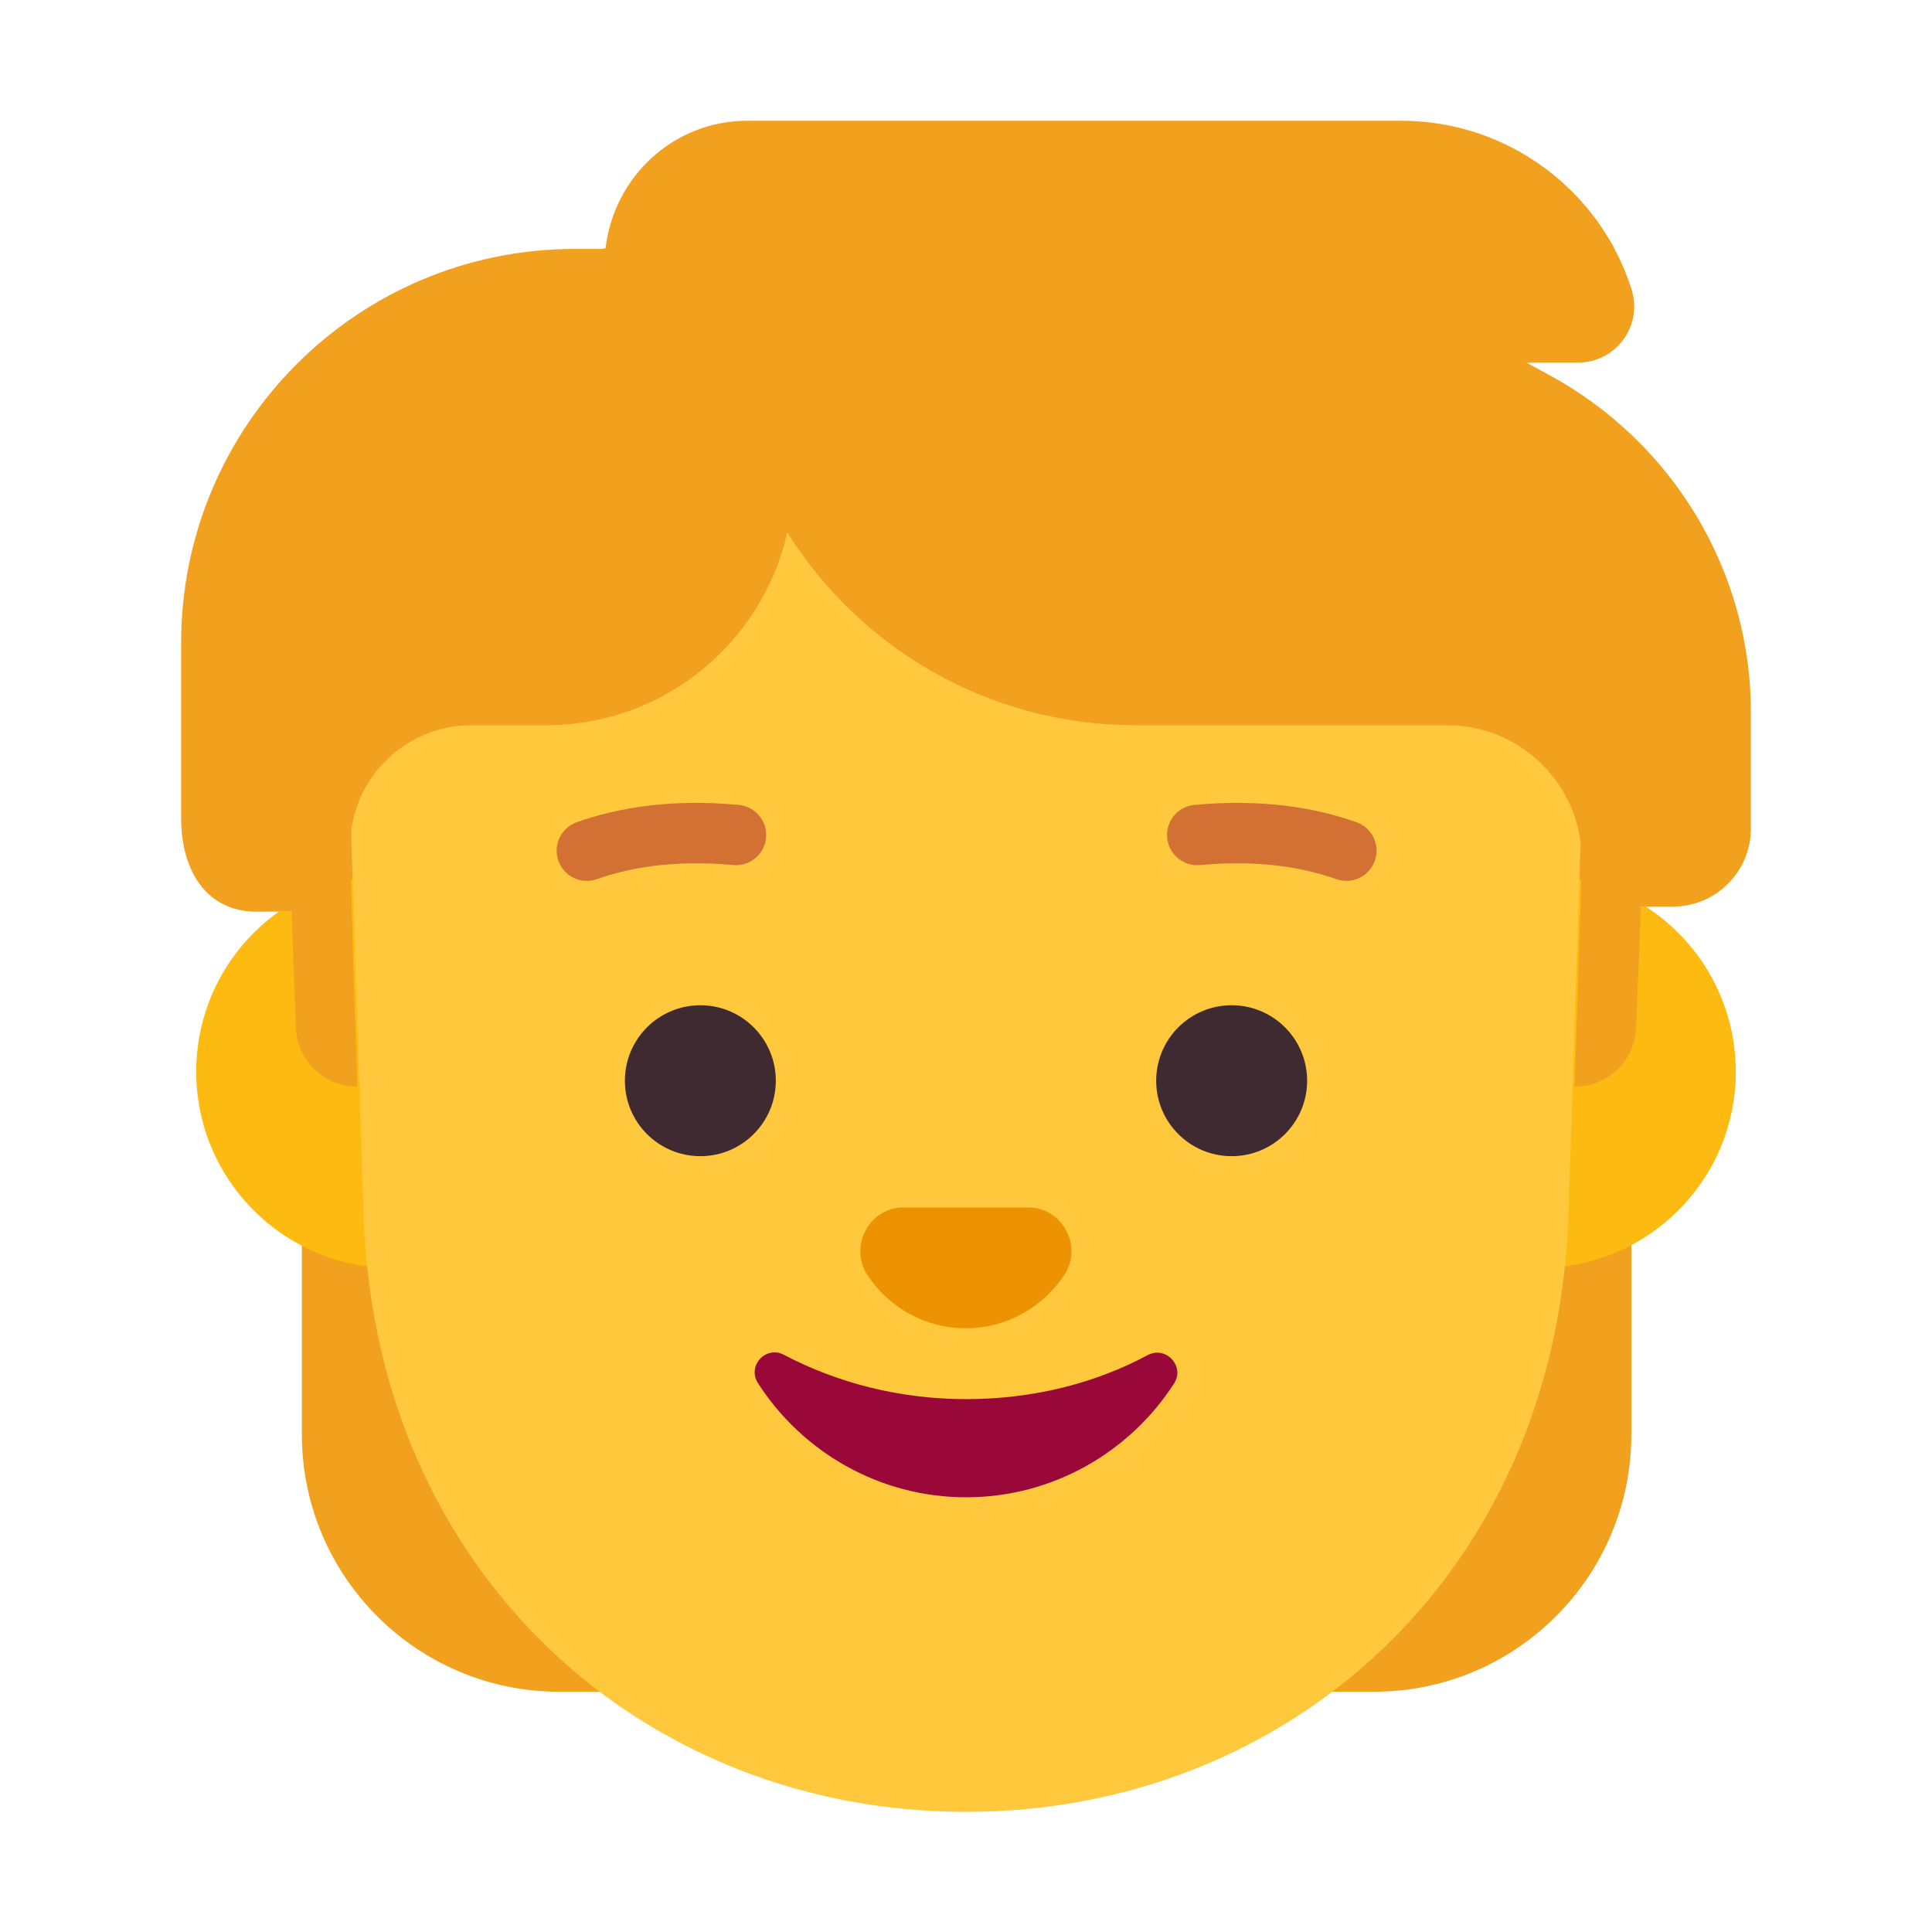
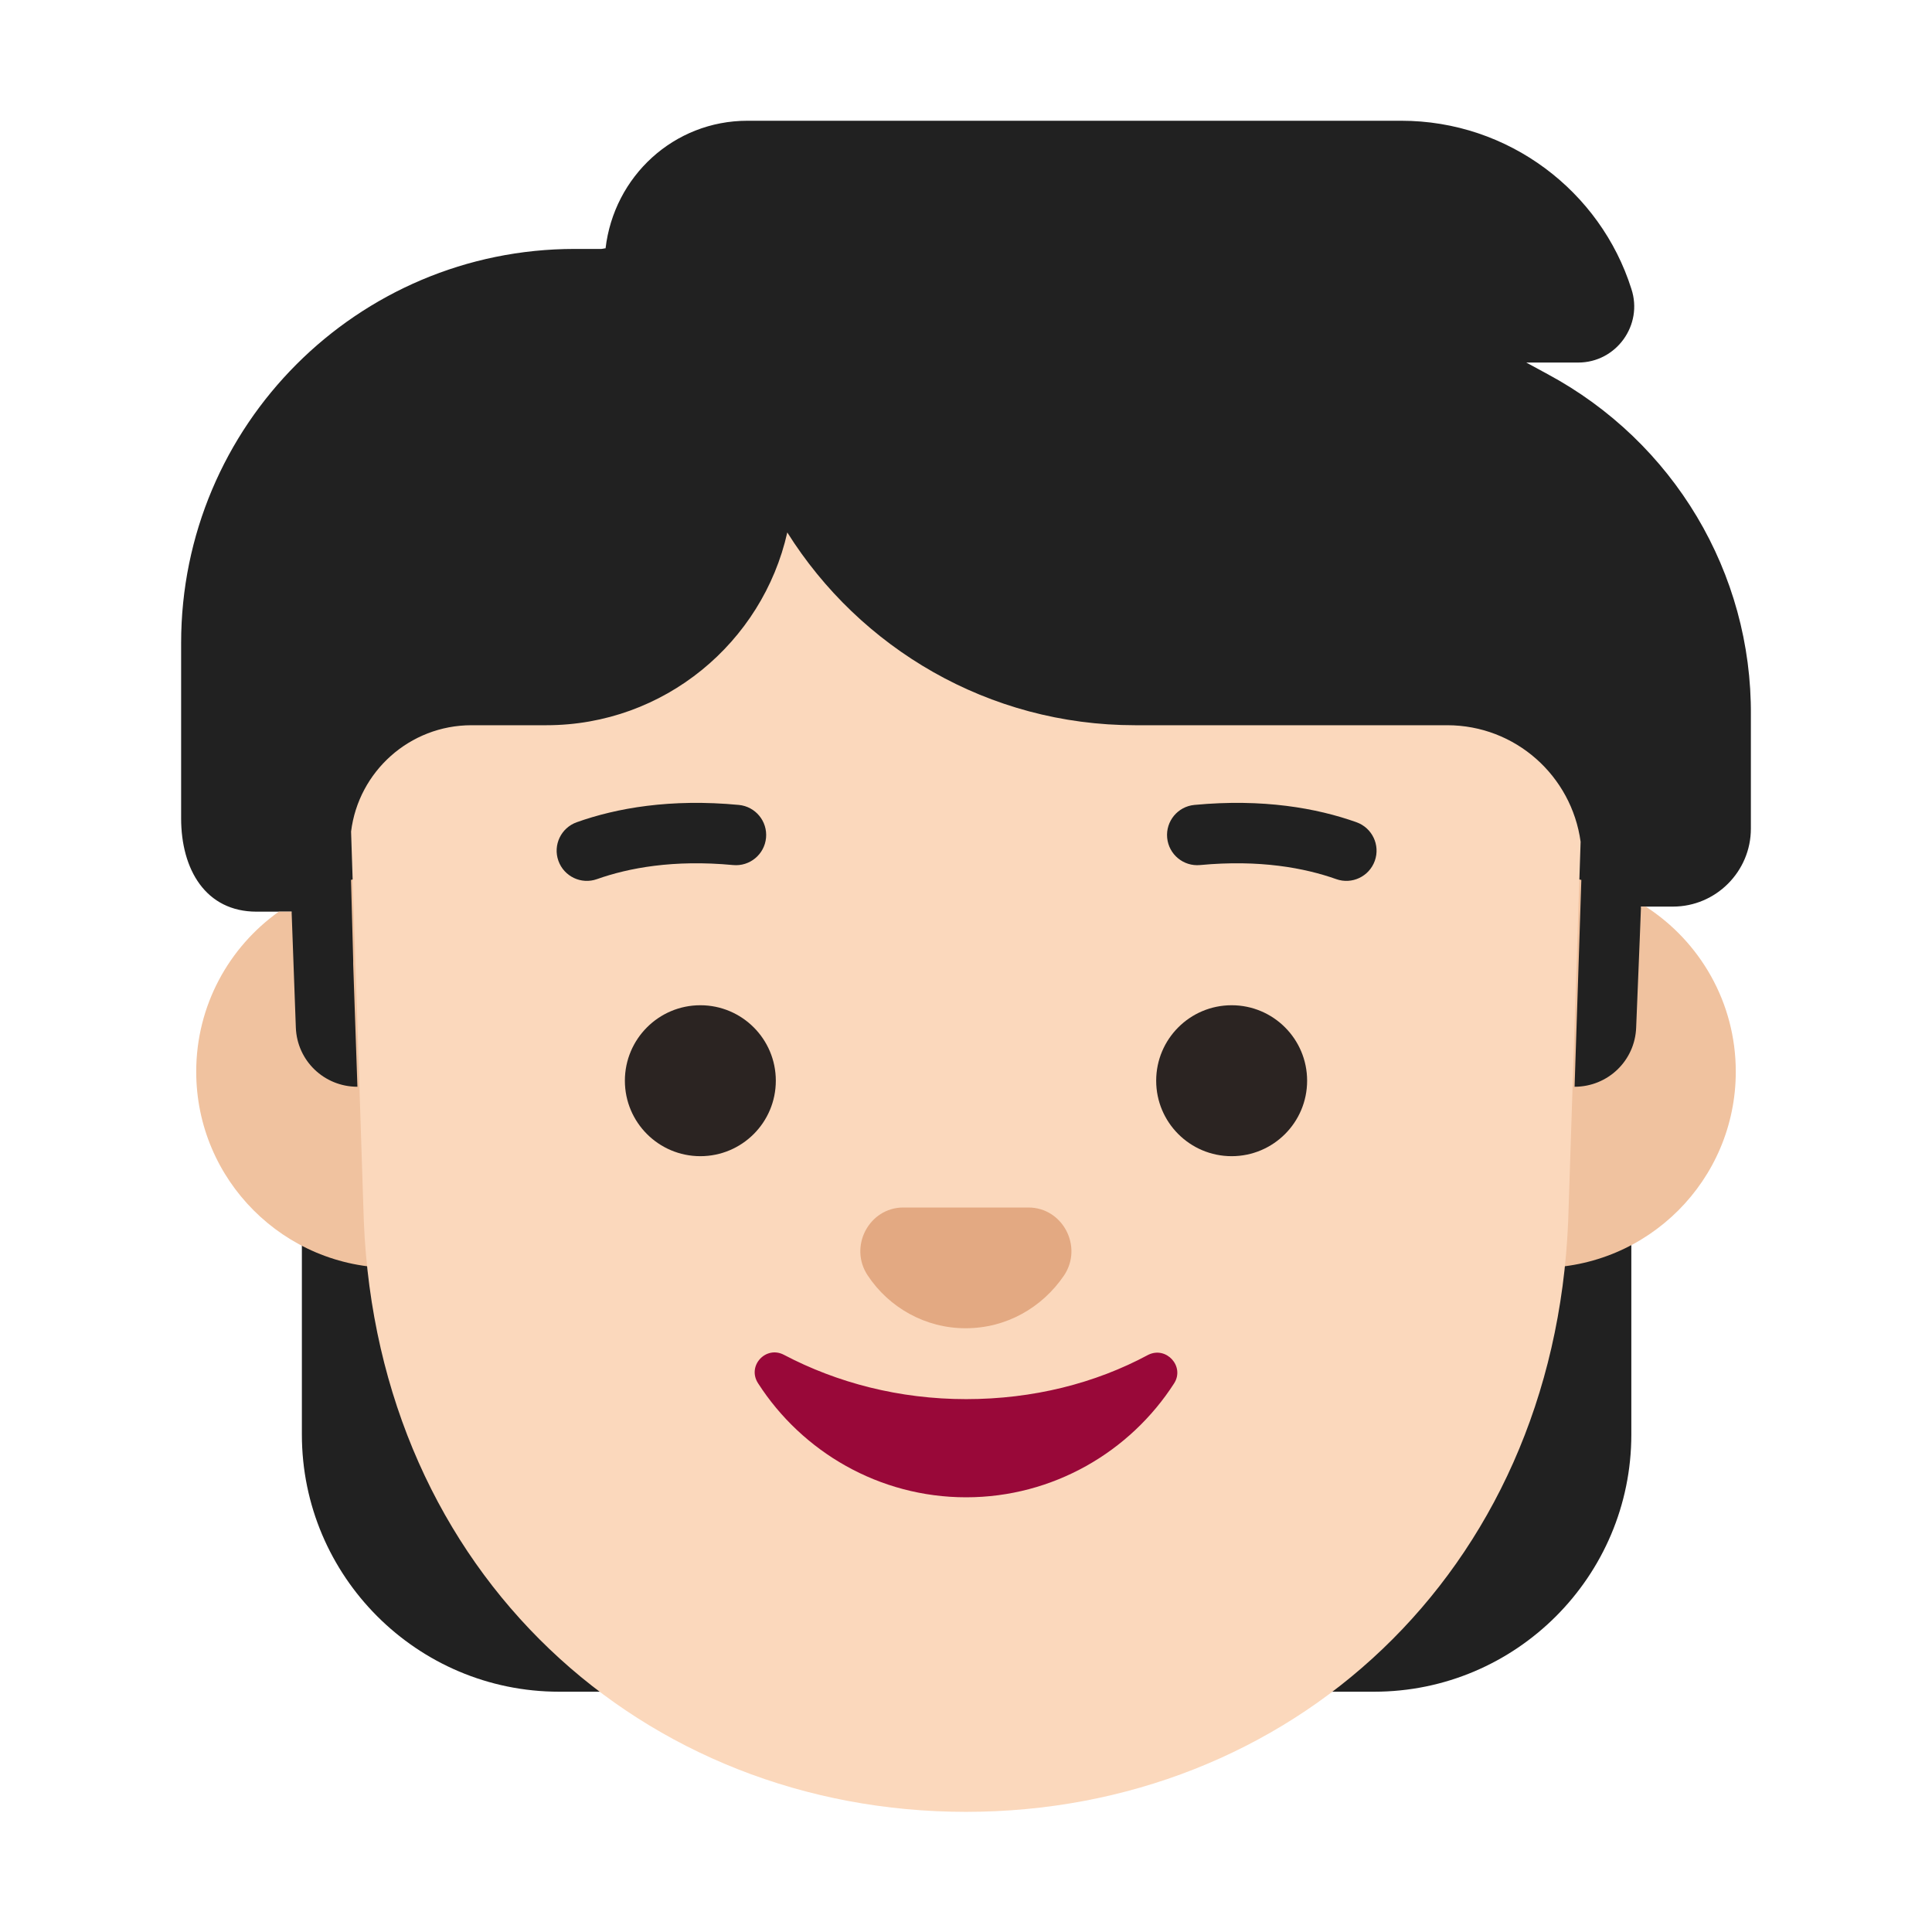
<svg xmlns="http://www.w3.org/2000/svg" width="32" height="32" viewBox="0 0 32 32" fill="none">
-   <path d="M25.63 6.195L25.28 6.005H26.14C26.77 6.005 27.22 5.384 27.02 4.783C26.51 3.171 24.99 2 23.21 2H12.38C11.16 2 10.17 2.921 10.03 4.113C10.02 4.113 10.008 4.115 9.995 4.118C9.982 4.12 9.97 4.123 9.96 4.123H9.52C5.92 4.123 3 7.046 3 10.651V13.554C3 14.4 3.405 15.1 4.25 15.1H4.83L3.9 18.019H5.176L5 19.515V23.76C5 26.11 6.91 28.02 9.26 28.02H10.3V18.019H21.72V28.02H22.76C25.11 28.02 27.02 26.11 27.02 23.76V18.019H28.1L27.18 15.016H27.71C28.42 15.016 29 14.435 29 13.725V11.852C29.02 9.489 27.72 7.317 25.63 6.195Z" fill="#F1A11E" />
-   <path d="M4.618 15.1C3.79 15.689 3.25 16.657 3.25 17.75C3.25 19.545 4.705 21 6.5 21C8.295 21 9.75 19.545 9.75 17.75C9.75 15.955 8.295 14.5 6.5 14.5C6.264 14.5 6.035 14.525 5.814 14.573L5.85 15.907V15.967L5.92 18C5.37 18 4.92 17.57 4.9 17.019L4.83 15.1H4.618Z" fill="#FDBB11" />
-   <path d="M26.192 14.574C25.969 14.525 25.737 14.5 25.5 14.5C23.705 14.5 22.25 15.955 22.25 17.75C22.25 19.545 23.705 21 25.5 21C27.295 21 28.75 19.545 28.75 17.75C28.75 16.603 28.156 15.595 27.258 15.016H27.18L27.16 15.537L27.1 17.019C27.08 17.57 26.63 18 26.08 18L26.192 14.574Z" fill="#FDBB11" />
-   <path d="M5.815 13.773L6.026 20.226C6.265 26.078 10.659 30.01 16 30.01C21.341 30.01 25.735 26.078 25.974 20.226L26.18 13.942C26.03 12.851 25.101 12.012 23.97 12.012H18.8C16.37 12.012 14.24 10.731 13.04 8.819C12.63 10.641 11 12.012 9.05 12.012H7.81C6.783 12.012 5.937 12.782 5.815 13.773Z" fill="#FFC83D" />
+   <path d="M25.63 6.195L25.28 6.005H26.14C26.77 6.005 27.22 5.384 27.02 4.783C26.51 3.171 24.99 2 23.21 2H12.38C11.16 2 10.17 2.921 10.03 4.113C10.02 4.113 10.008 4.115 9.995 4.118C9.982 4.12 9.97 4.123 9.96 4.123H9.52C5.92 4.123 3 7.046 3 10.651V13.554C3 14.4 3.405 15.1 4.25 15.1H4.83L3.9 18.019H5.176L5 19.515V23.76C5 26.11 6.91 28.02 9.26 28.02H10.3V18.019H21.72V28.02H22.76C25.11 28.02 27.02 26.11 27.02 23.76V18.019H28.1L27.18 15.016H27.71C28.42 15.016 29 14.435 29 13.725V11.852C29.02 9.489 27.72 7.317 25.63 6.195Z" fill="#212121" />
+   <path d="M4.618 15.1C3.79 15.689 3.25 16.657 3.25 17.75C3.25 19.545 4.705 21 6.5 21C8.295 21 9.75 19.545 9.75 17.75C9.75 15.955 8.295 14.5 6.5 14.5C6.264 14.5 6.035 14.525 5.814 14.573L5.85 15.907V15.967L5.92 18C5.37 18 4.92 17.57 4.9 17.019L4.83 15.1H4.618Z" fill="#F0C29F" />
+   <path d="M26.192 14.574C25.969 14.525 25.737 14.5 25.5 14.5C23.705 14.5 22.25 15.955 22.25 17.75C22.25 19.545 23.705 21 25.5 21C27.295 21 28.75 19.545 28.75 17.75C28.75 16.603 28.156 15.595 27.258 15.016H27.18L27.16 15.537L27.1 17.019C27.08 17.57 26.63 18 26.08 18L26.192 14.574Z" fill="#F0C29F" />
+   <path d="M5.815 13.773L6.026 20.226C6.265 26.078 10.659 30.01 16 30.01C21.341 30.01 25.735 26.078 25.974 20.226L26.18 13.942C26.03 12.851 25.101 12.012 23.97 12.012H18.8C16.37 12.012 14.24 10.731 13.04 8.819C12.63 10.641 11 12.012 9.05 12.012H7.81C6.783 12.012 5.937 12.782 5.815 13.773Z" fill="#FBD8BC" />
  <path d="M16.002 23.174C14.894 23.174 13.865 22.903 12.986 22.441C12.687 22.281 12.367 22.622 12.557 22.913C13.286 24.047 14.564 24.8 16.002 24.8C17.44 24.8 18.718 24.047 19.447 22.913C19.627 22.632 19.317 22.291 19.017 22.441C18.139 22.913 17.11 23.174 16.002 23.174Z" fill="#990839" />
-   <path d="M15.993 22C16.673 22 17.263 21.655 17.623 21.127C17.943 20.65 17.603 20 17.033 20H14.963C14.393 20 14.053 20.65 14.373 21.127C14.723 21.655 15.323 22 15.993 22Z" fill="#ED9200" />
-   <circle cx="11.6" cy="17.9" r="1.25" fill="#402A32" />
-   <circle cx="20.4" cy="17.9" r="1.25" fill="#402A32" />
-   <path d="M9.888 14.561C10.409 14.376 11.156 14.235 12.143 14.328C12.418 14.354 12.662 14.152 12.688 13.877C12.714 13.602 12.512 13.358 12.237 13.332C11.104 13.225 10.211 13.384 9.552 13.619C9.292 13.712 9.156 13.998 9.249 14.258C9.342 14.518 9.628 14.654 9.888 14.561Z" fill="#D37034" />
-   <path d="M22.468 13.619C21.809 13.384 20.916 13.225 19.783 13.332C19.508 13.358 19.306 13.602 19.332 13.877C19.358 14.152 19.602 14.354 19.877 14.328C20.864 14.235 21.611 14.376 22.132 14.561C22.392 14.654 22.678 14.518 22.771 14.258C22.864 13.998 22.728 13.712 22.468 13.619Z" fill="#D37034" />
+   <path d="M15.993 22C16.673 22 17.263 21.655 17.623 21.127C17.943 20.65 17.603 20 17.033 20H14.963C14.393 20 14.053 20.65 14.373 21.127C14.723 21.655 15.323 22 15.993 22Z" fill="#E3A982" />
+   <circle cx="11.6" cy="17.9" r="1.25" fill="#2B2422" />
+   <circle cx="20.4" cy="17.9" r="1.25" fill="#2B2422" />
+   <path d="M9.888 14.561C10.409 14.376 11.156 14.235 12.143 14.328C12.418 14.354 12.662 14.152 12.688 13.877C12.714 13.602 12.512 13.358 12.237 13.332C11.104 13.225 10.211 13.384 9.552 13.619C9.292 13.712 9.156 13.998 9.249 14.258C9.342 14.518 9.628 14.654 9.888 14.561Z" fill="#212121" />
+   <path d="M22.468 13.619C21.809 13.384 20.916 13.225 19.783 13.332C19.508 13.358 19.306 13.602 19.332 13.877C19.358 14.152 19.602 14.354 19.877 14.328C20.864 14.235 21.611 14.376 22.132 14.561C22.392 14.654 22.678 14.518 22.771 14.258C22.864 13.998 22.728 13.712 22.468 13.619Z" fill="#212121" />
</svg>
